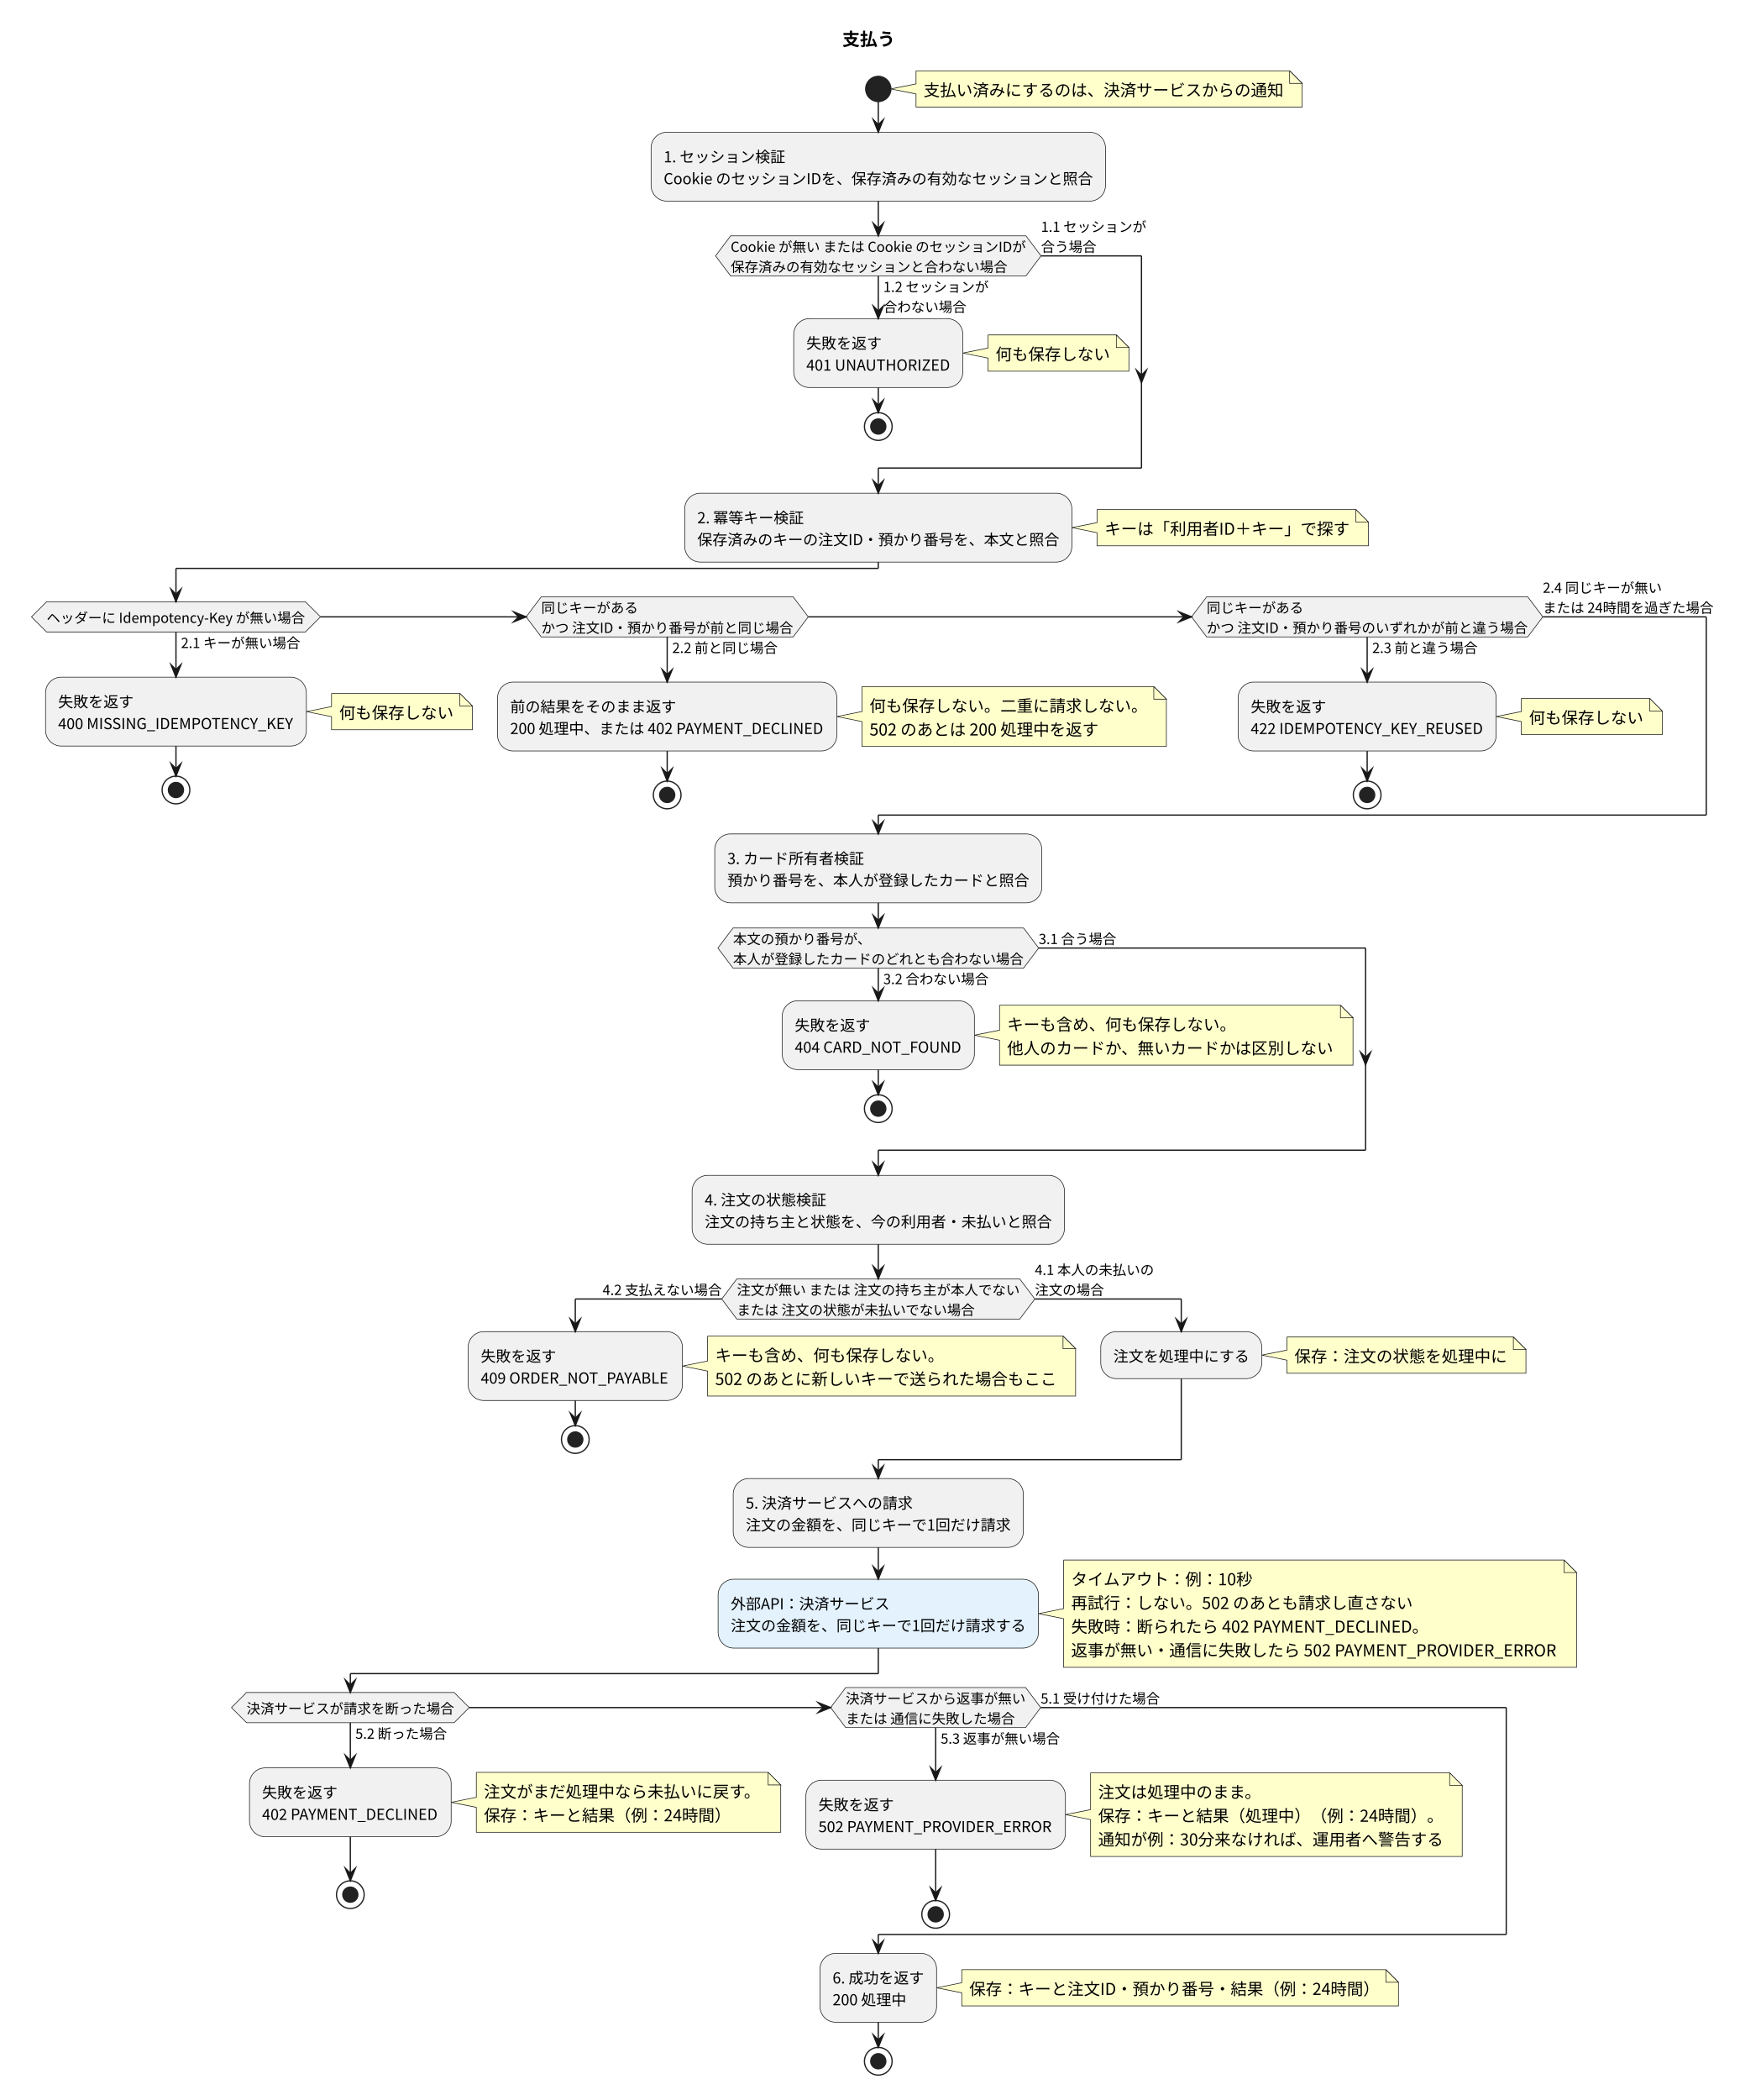
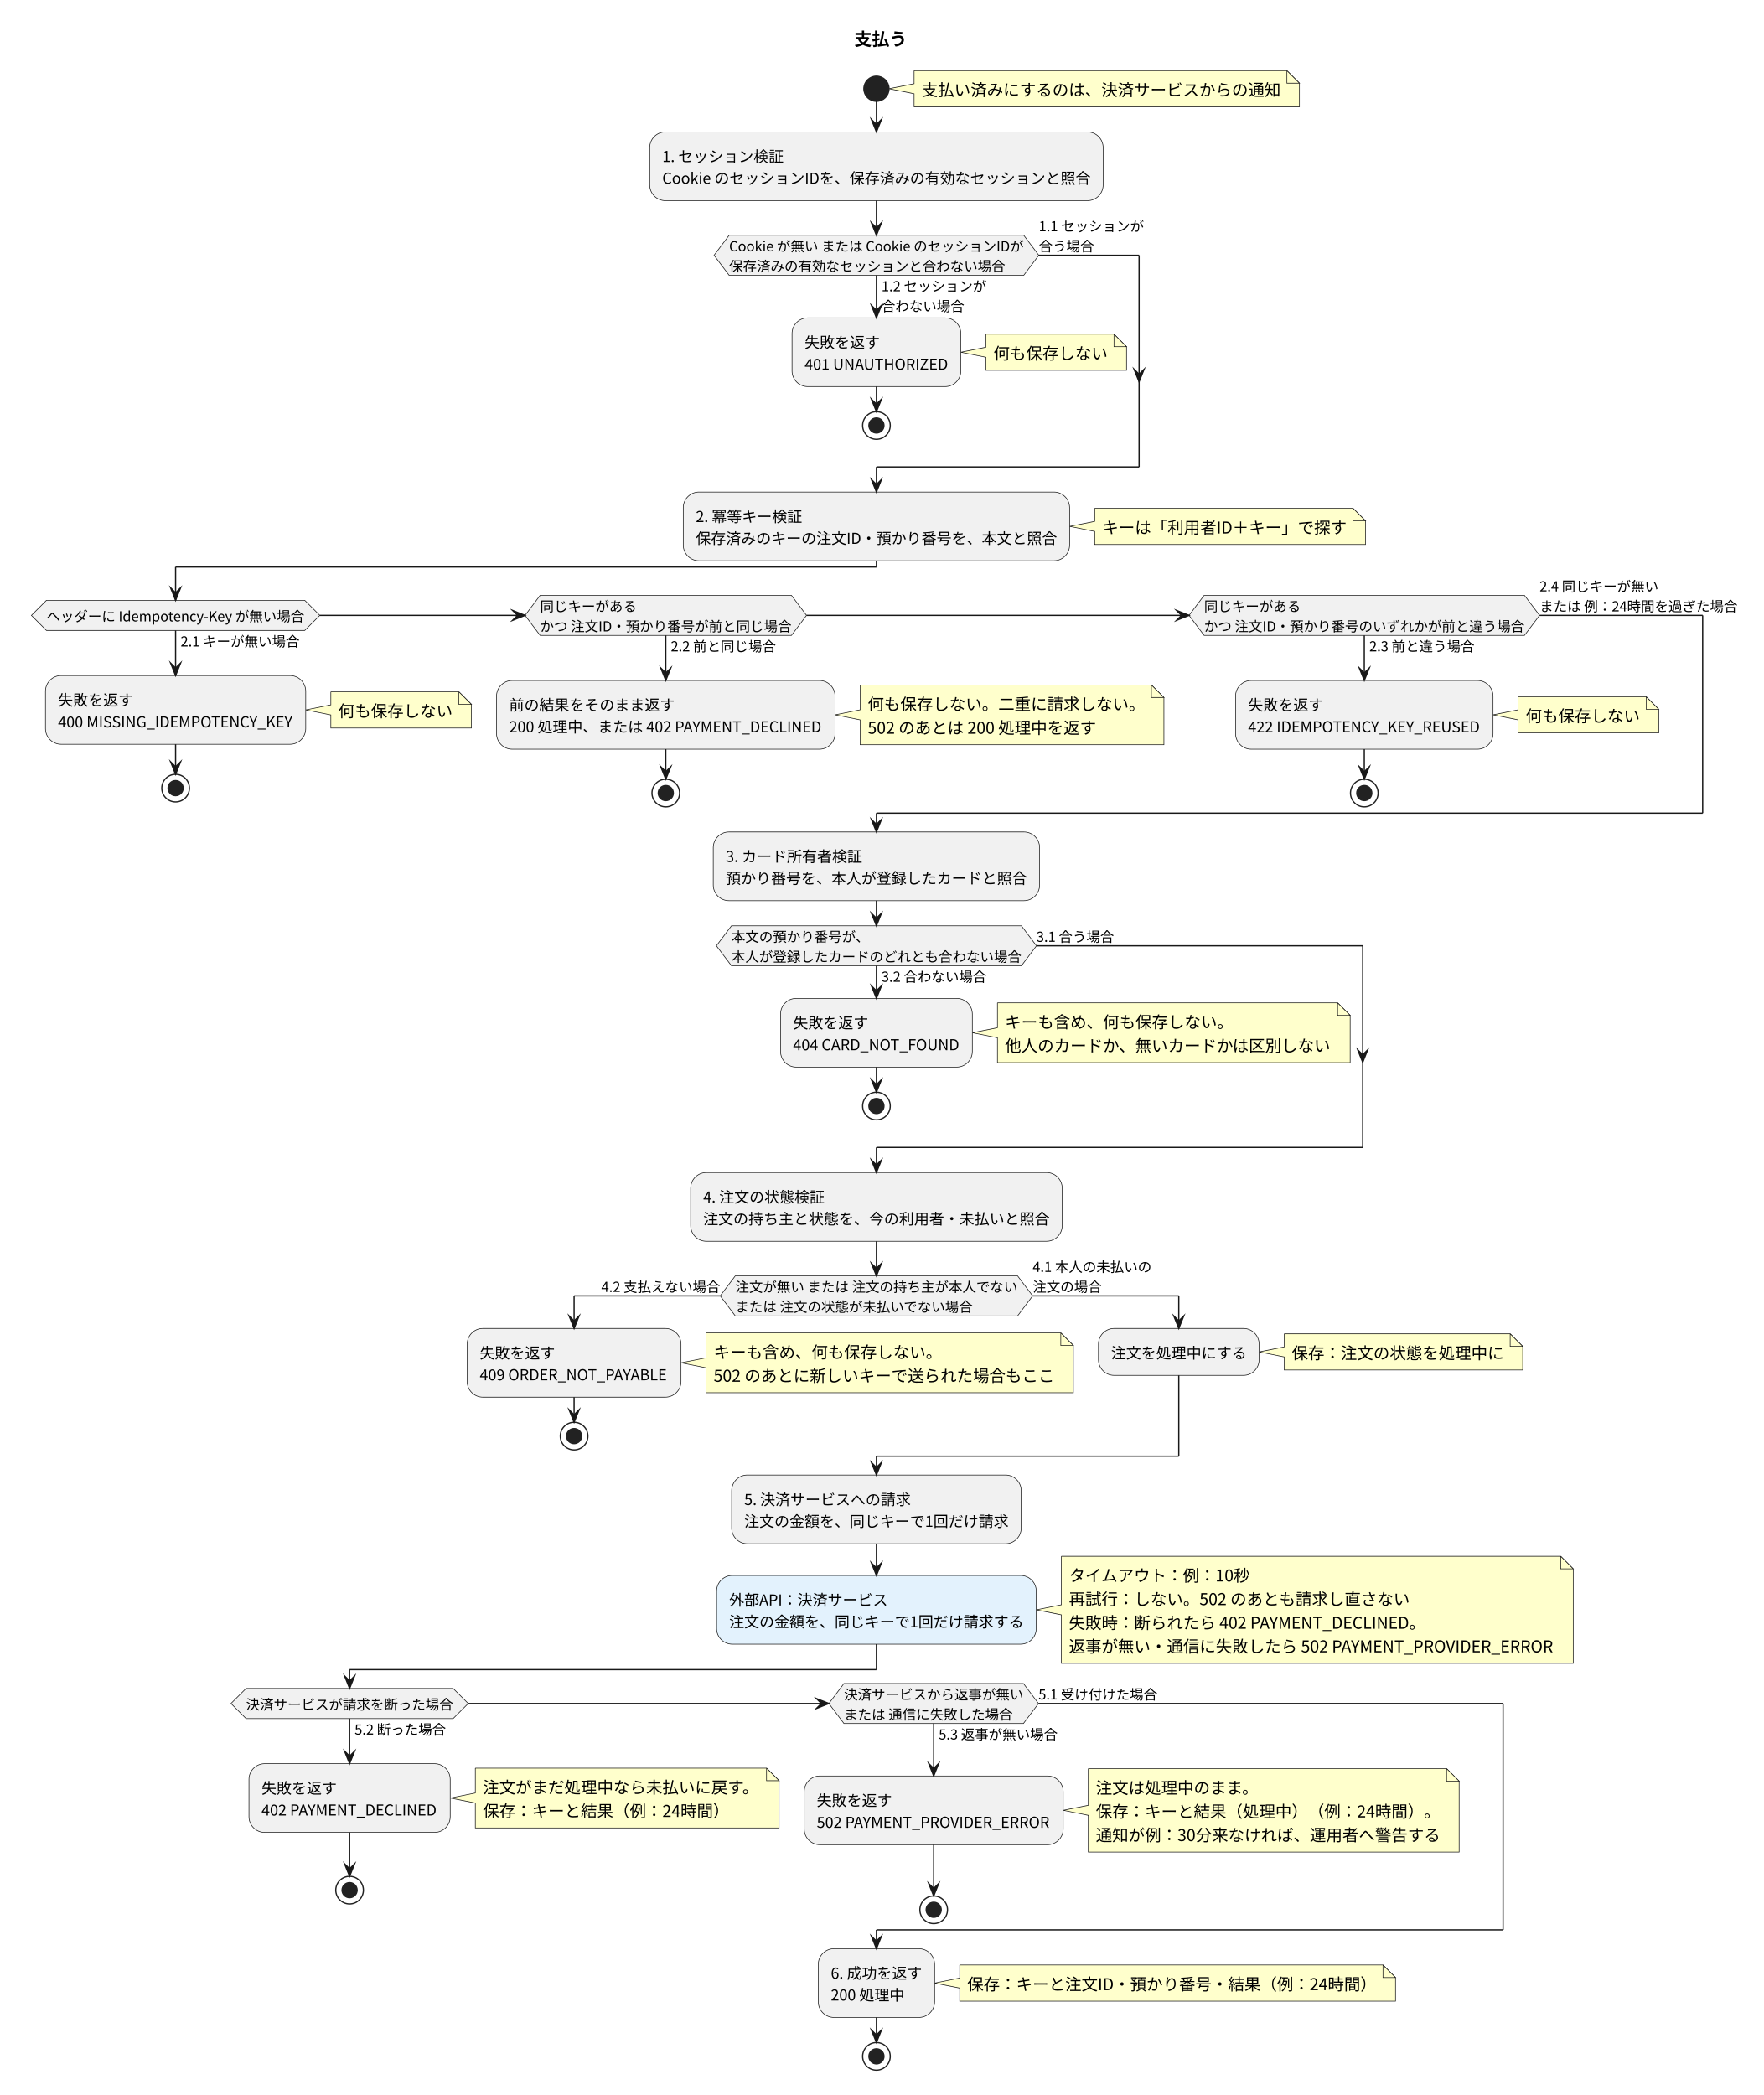
- <svg xmlns="http://www.w3.org/2000/svg" version="1.1" data-diagram-type="ACTIVITY" style="width:1383px;height:1669px;background:#FFFFFF;" width="1383px" height="1669px" viewBox="0 0 1383 1669" zoomAndPan="magnify" preserveAspectRatio="none" contentStyleType="text/css">
+ <svg xmlns="http://www.w3.org/2000/svg" version="1.1" data-diagram-type="ACTIVITY" style="width:1405px;height:1669px;background:#FFFFFF;" width="1405px" height="1669px" viewBox="0 0 1405 1669" zoomAndPan="magnify" preserveAspectRatio="none" contentStyleType="text/css">
  <defs />
  <g font-family="sans-serif" lengthAdjust="spacing">
    <g class="title" data-source-line="8">
-       <text x="669.587" y="36.24" fill="#000" font-size="14" textLength="42" font-weight="700" font-family="'Noto Sans CJK JP'">支払う</text>
+       <text x="680.586" y="36.24" fill="#000" font-size="14" textLength="42" font-weight="700" font-family="'Noto Sans CJK JP'">支払う</text>
    </g>
    <path d="M728.221,56.272 L728.221,66.684 L708.221,70.684 L728.221,74.684 L728.221,85.096 A0,0 0 0 0 728.221,85.096 L1035.221,85.096 A0,0 0 0 0 1035.221,85.096 L1035.221,66.272 L1025.221,56.272 L728.221,56.272 A0,0 0 0 0 728.221,56.272" style="stroke:#181818;stroke-width:0.5;" fill="#FFC" />
    <path d="M1025.221,56.272 L1025.221,66.272 L1035.221,66.272 L1025.221,56.272" style="stroke:#181818;stroke-width:0.5;" fill="#FFC" />
    <text x="734.221" y="76.352" fill="#000" font-size="13" textLength="286" font-family="'Noto Sans CJK JP'">支払い済みにするのは、決済サービスからの通知</text>
    <ellipse cx="698.221" cy="70.684" rx="10" ry="10" fill="#222" style="stroke:#222;stroke-width:1;" />
    <rect x="517.604" y="105.096" width="361.235" height="54.752" fill="#F1F1F1" style="stroke:#181818;stroke-width:0.5;" rx="12.5" ry="12.5" />
    <text x="527.604" y="129.016" fill="#000" font-size="12" textLength="96.685" font-family="'Noto Sans CJK JP'">1. セッション検証</text>
    <text x="527.604" y="146.392" fill="#000" font-size="12" textLength="341.235" font-family="'Noto Sans CJK JP'">Cookie のセッションIDを、保存済みの有効なセッションと照合</text>
    <path d="M785.455,266.192 L785.455,276.604 L765.455,280.604 L785.455,284.604 L785.455,295.016 A0,0 0 0 0 785.455,295.016 L897.456,295.016 A0,0 0 0 0 897.456,295.016 L897.456,276.192 L887.456,266.192 L785.455,266.192 A0,0 0 0 0 785.455,266.192" style="stroke:#181818;stroke-width:0.5;" fill="#FFC" />
    <path d="M887.456,266.192 L887.456,276.192 L897.456,276.192 L887.456,266.192" style="stroke:#181818;stroke-width:0.5;" fill="#FFC" />
    <text x="791.455" y="286.272" fill="#000" font-size="13" textLength="91" font-family="'Noto Sans CJK JP'">何も保存しない</text>
    <rect x="630.987" y="253.228" width="134.469" height="54.752" fill="#F1F1F1" style="stroke:#181818;stroke-width:0.5;" rx="12.5" ry="12.5" />
    <text x="640.987" y="277.148" fill="#000" font-size="12" textLength="60" font-family="'Noto Sans CJK JP'">失敗を返す</text>
    <text x="640.987" y="294.524" fill="#000" font-size="12" textLength="114.469" font-family="'Noto Sans CJK JP'">401 UNAUTHORIZED</text>
    <ellipse cx="698.221" cy="338.98" rx="11" ry="11" fill="none" style="stroke:#222;stroke-width:1;" />
    <ellipse cx="698.221" cy="338.98" rx="6" ry="6" fill="#222" style="stroke:#222;stroke-width:1;" />
    <polygon points="580.857,187.444,815.585,187.444,827.585,203.372,815.585,219.3,580.857,219.3,568.857,203.372,580.857,187.444" fill="#F1F1F1" style="stroke:#181818;stroke-width:0.5;stroke-linejoin:miter;stroke-miterlimit:10;" />
    <text x="702.221" y="232.06" fill="#000" font-size="11" textLength="83.731" font-family="'Noto Sans CJK JP'">1.2 セッションが</text>
    <text x="702.221" y="247.988" fill="#000" font-size="11" textLength="66" font-family="'Noto Sans CJK JP'">合わない場合</text>
    <text x="580.857" y="200.204" fill="#000" font-size="11" textLength="234.727" font-family="'Noto Sans CJK JP'">Cookie が無い または Cookie のセッションIDが</text>
    <text x="580.857" y="216.132" fill="#000" font-size="11" textLength="219.998" font-family="'Noto Sans CJK JP'">保存済みの有効なセッションと合わない場合</text>
    <text x="827.585" y="184.276" fill="#000" font-size="11" textLength="83.731" font-family="'Noto Sans CJK JP'">1.1 セッションが</text>
    <text x="827.585" y="200.204" fill="#000" font-size="11" textLength="44" font-family="'Noto Sans CJK JP'">合う場合</text>
    <path d="M872.108,404.944 L872.108,415.356 L852.108,419.356 L872.108,423.356 L872.108,433.768 A0,0 0 0 0 872.108,433.768 L1087.861,433.768 A0,0 0 0 0 1087.861,433.768 L1087.861,414.944 L1077.861,404.944 L872.108,404.944 A0,0 0 0 0 872.108,404.944" style="stroke:#181818;stroke-width:0.5;" fill="#FFC" />
    <path d="M1077.861,404.944 L1077.861,414.944 L1087.861,414.944 L1077.861,404.944" style="stroke:#181818;stroke-width:0.5;" fill="#FFC" />
    <text x="878.108" y="425.024" fill="#000" font-size="13" textLength="194.753" font-family="'Noto Sans CJK JP'">キーは「利用者ID＋キー」で探す</text>
    <rect x="544.334" y="391.98" width="307.774" height="54.752" fill="#F1F1F1" style="stroke:#181818;stroke-width:0.5;" rx="12.5" ry="12.5" />
    <text x="554.334" y="415.9" fill="#000" font-size="12" textLength="84.685" font-family="'Noto Sans CJK JP'">2. 冪等キー検証</text>
    <text x="554.334" y="433.276" fill="#000" font-size="12" textLength="287.774" font-family="'Noto Sans CJK JP'">保存済みのキーの注文ID・預かり番号を、本文と照合</text>
    <polygon points="37,478.256,242.776,478.256,254.776,490.256,242.776,502.256,37,502.256,25,490.256,37,478.256" fill="#F1F1F1" style="stroke:#181818;stroke-width:0.5;stroke-linejoin:miter;stroke-miterlimit:10;" />
    <text x="143.888" y="515.016" fill="#000" font-size="11" textLength="94.731" font-family="'Noto Sans CJK JP'">2.1 キーが無い場合</text>
    <text x="37" y="495.052" fill="#000" font-size="11" textLength="205.776" font-family="'Noto Sans CJK JP'">ヘッダーに Idempotency-Key が無い場合</text>
    <path d="M263.56,551.148 L263.56,561.56 L243.56,565.56 L263.56,569.56 L263.56,579.972 A0,0 0 0 0 263.56,579.972 L375.561,579.972 A0,0 0 0 0 375.561,579.972 L375.561,561.148 L365.561,551.148 L263.56,551.148 A0,0 0 0 0 263.56,551.148" style="stroke:#181818;stroke-width:0.5;" fill="#FFC" />
    <path d="M365.561,551.148 L365.561,561.148 L375.561,561.148 L365.561,551.148" style="stroke:#181818;stroke-width:0.5;" fill="#FFC" />
    <text x="269.56" y="571.228" fill="#000" font-size="13" textLength="91" font-family="'Noto Sans CJK JP'">何も保存しない</text>
    <rect x="36.215" y="538.184" width="207.345" height="54.752" fill="#F1F1F1" style="stroke:#181818;stroke-width:0.5;" rx="12.5" ry="12.5" />
    <text x="46.215" y="562.104" fill="#000" font-size="12" textLength="60" font-family="'Noto Sans CJK JP'">失敗を返す</text>
    <text x="46.215" y="579.48" fill="#000" font-size="12" textLength="187.345" font-family="'Noto Sans CJK JP'">400 MISSING_IDEMPOTENCY_KEY</text>
    <ellipse cx="139.888" cy="627.864" rx="11" ry="11" fill="none" style="stroke:#222;stroke-width:1;" />
    <ellipse cx="139.888" cy="627.864" rx="6" ry="6" fill="#222" style="stroke:#222;stroke-width:1;" />
    <polygon points="430.277,474.328,630.53,474.328,642.53,490.256,630.53,506.184,430.277,506.184,418.277,490.256,430.277,474.328" fill="#F1F1F1" style="stroke:#181818;stroke-width:0.5;stroke-linejoin:miter;stroke-miterlimit:10;" />
    <text x="534.403" y="518.944" fill="#000" font-size="11" textLength="83.731" font-family="'Noto Sans CJK JP'">2.2 前と同じ場合</text>
    <text x="430.277" y="487.088" fill="#000" font-size="11" textLength="76.999" font-family="'Noto Sans CJK JP'">同じキーがある</text>
    <text x="430.277" y="503.016" fill="#000" font-size="11" textLength="200.254" font-family="'Noto Sans CJK JP'">かつ 注文ID・預かり番号が前と同じ場合</text>
    <path d="M685.246,545.664 L685.246,565.488 L665.246,569.488 L685.246,573.488 L685.246,593.312 A0,0 0 0 0 685.246,593.312 L927.247,593.312 A0,0 0 0 0 927.247,593.312 L927.247,555.664 L917.247,545.664 L685.246,545.664 A0,0 0 0 0 685.246,545.664" style="stroke:#181818;stroke-width:0.5;" fill="#FFC" />
    <path d="M917.247,545.664 L917.247,555.664 L927.247,555.664 L917.247,545.664" style="stroke:#181818;stroke-width:0.5;" fill="#FFC" />
    <text x="691.246" y="565.744" fill="#000" font-size="13" textLength="221" font-family="'Noto Sans CJK JP'">何も保存しない。二重に請求しない。</text>
    <text x="691.246" y="584.568" fill="#000" font-size="13" textLength="182.026" font-family="'Noto Sans CJK JP'">502 のあとは 200 処理中を返す</text>
    <rect x="395.561" y="542.112" width="269.686" height="54.752" fill="#F1F1F1" style="stroke:#181818;stroke-width:0.5;" rx="12.5" ry="12.5" />
    <text x="405.561" y="566.032" fill="#000" font-size="12" textLength="132.001" font-family="'Noto Sans CJK JP'">前の結果をそのまま返す</text>
    <text x="405.561" y="583.408" fill="#000" font-size="12" textLength="249.686" font-family="'Noto Sans CJK JP'">200 処理中、または 402 PAYMENT_DECLINED</text>
    <ellipse cx="530.403" cy="631.792" rx="11" ry="11" fill="none" style="stroke:#222;stroke-width:1;" />
    <ellipse cx="530.403" cy="631.792" rx="6" ry="6" fill="#222" style="stroke:#222;stroke-width:1;" />
    <polygon points="959.247,474.328,1214.5,474.328,1226.5,490.256,1214.5,506.184,959.247,506.184,947.247,490.256,959.247,474.328" fill="#F1F1F1" style="stroke:#181818;stroke-width:0.5;stroke-linejoin:miter;stroke-miterlimit:10;" />
    <text x="1090.873" y="518.944" fill="#000" font-size="11" textLength="83.731" font-family="'Noto Sans CJK JP'">2.3 前と違う場合</text>
    <text x="959.247" y="487.088" fill="#000" font-size="11" textLength="76.999" font-family="'Noto Sans CJK JP'">同じキーがある</text>
    <text x="959.247" y="503.016" fill="#000" font-size="11" textLength="255.253" font-family="'Noto Sans CJK JP'">かつ 注文ID・預かり番号のいずれかが前と違う場合</text>
    <text x="1226.5" y="471.16" fill="#000" font-size="11" textLength="94.731" font-family="'Noto Sans CJK JP'">2.4 同じキーが無い</text>
-     <text x="1226.5" y="487.088" fill="#000" font-size="11" textLength="135.673" font-family="'Noto Sans CJK JP'">または 24時間を過ぎた場合</text>
+     <text x="1226.5" y="487.088" fill="#000" font-size="11" textLength="157.673" font-family="'Noto Sans CJK JP'">または 例：24時間を過ぎた場合</text>
    <path d="M1209.442,555.076 L1209.442,565.488 L1189.442,569.488 L1209.442,573.488 L1209.442,583.9 A0,0 0 0 0 1209.442,583.9 L1321.442,583.9 A0,0 0 0 0 1321.442,583.9 L1321.442,565.076 L1311.442,555.076 L1209.442,555.076 A0,0 0 0 0 1209.442,555.076" style="stroke:#181818;stroke-width:0.5;" fill="#FFC" />
    <path d="M1311.442,555.076 L1311.442,565.076 L1321.442,565.076 L1311.442,555.076" style="stroke:#181818;stroke-width:0.5;" fill="#FFC" />
    <text x="1215.442" y="575.156" fill="#000" font-size="13" textLength="91" font-family="'Noto Sans CJK JP'">何も保存しない</text>
    <rect x="984.305" y="542.112" width="205.137" height="54.752" fill="#F1F1F1" style="stroke:#181818;stroke-width:0.5;" rx="12.5" ry="12.5" />
    <text x="994.305" y="566.032" fill="#000" font-size="12" textLength="60" font-family="'Noto Sans CJK JP'">失敗を返す</text>
    <text x="994.305" y="583.408" fill="#000" font-size="12" textLength="185.137" font-family="'Noto Sans CJK JP'">422 IDEMPOTENCY_KEY_REUSED</text>
    <ellipse cx="1086.873" cy="631.792" rx="11" ry="11" fill="none" style="stroke:#222;stroke-width:1;" />
    <ellipse cx="1086.873" cy="631.792" rx="6" ry="6" fill="#222" style="stroke:#222;stroke-width:1;" />
    <rect x="568.22" y="662.792" width="260.002" height="54.752" fill="#F1F1F1" style="stroke:#181818;stroke-width:0.5;" rx="12.5" ry="12.5" />
    <text x="578.22" y="686.712" fill="#000" font-size="12" textLength="108.685" font-family="'Noto Sans CJK JP'">3. カード所有者検証</text>
    <text x="578.22" y="704.088" fill="#000" font-size="12" textLength="240.002" font-family="'Noto Sans CJK JP'">預かり番号を、本人が登録したカードと照合</text>
    <path d="M794.617,798.916 L794.617,818.74 L774.617,822.74 L794.617,826.74 L794.617,846.564 A0,0 0 0 0 794.617,846.564 L1075.618,846.564 A0,0 0 0 0 1075.618,846.564 L1075.618,808.916 L1065.618,798.916 L794.617,798.916 A0,0 0 0 0 794.617,798.916" style="stroke:#181818;stroke-width:0.5;" fill="#FFC" />
    <path d="M1065.618,798.916 L1065.618,808.916 L1075.618,808.916 L1065.618,798.916" style="stroke:#181818;stroke-width:0.5;" fill="#FFC" />
    <text x="800.617" y="818.996" fill="#000" font-size="13" textLength="182" font-family="'Noto Sans CJK JP'">キーも含め、何も保存しない。</text>
    <text x="800.617" y="837.82" fill="#000" font-size="13" textLength="260" font-family="'Noto Sans CJK JP'">他人のカードか、無いカードかは区別しない</text>
    <rect x="621.825" y="795.364" width="152.793" height="54.752" fill="#F1F1F1" style="stroke:#181818;stroke-width:0.5;" rx="12.5" ry="12.5" />
    <text x="631.825" y="819.284" fill="#000" font-size="12" textLength="60" font-family="'Noto Sans CJK JP'">失敗を返す</text>
    <text x="631.825" y="836.66" fill="#000" font-size="12" textLength="132.793" font-family="'Noto Sans CJK JP'">404 CARD_NOT_FOUND</text>
    <ellipse cx="698.221" cy="881.116" rx="11" ry="11" fill="none" style="stroke:#222;stroke-width:1;" />
    <ellipse cx="698.221" cy="881.116" rx="6" ry="6" fill="#222" style="stroke:#222;stroke-width:1;" />
    <polygon points="582.722,737.544,813.72,737.544,825.72,753.472,813.72,769.4,582.722,769.4,570.722,753.472,582.722,737.544" fill="#F1F1F1" style="stroke:#181818;stroke-width:0.5;stroke-linejoin:miter;stroke-miterlimit:10;" />
    <text x="702.221" y="782.16" fill="#000" font-size="11" textLength="83.731" font-family="'Noto Sans CJK JP'">3.2 合わない場合</text>
    <text x="582.722" y="750.304" fill="#000" font-size="11" textLength="109.999" font-family="'Noto Sans CJK JP'">本文の預かり番号が、</text>
    <text x="582.722" y="766.232" fill="#000" font-size="11" textLength="230.998" font-family="'Noto Sans CJK JP'">本人が登録したカードのどれとも合わない場合</text>
    <text x="825.72" y="750.304" fill="#000" font-size="11" textLength="61.732" font-family="'Noto Sans CJK JP'">3.1 合う場合</text>
    <rect x="550.22" y="934.116" width="296.002" height="54.752" fill="#F1F1F1" style="stroke:#181818;stroke-width:0.5;" rx="12.5" ry="12.5" />
    <text x="560.22" y="958.036" fill="#000" font-size="12" textLength="96.685" font-family="'Noto Sans CJK JP'">4. 注文の状態検証</text>
    <text x="560.22" y="975.412" fill="#000" font-size="12" textLength="276.002" font-family="'Noto Sans CJK JP'">注文の持ち主と状態を、今の利用者・未払いと照合</text>
    <polygon points="585.758,1016.464,810.684,1016.464,822.684,1032.392,810.684,1048.32,585.758,1048.32,573.758,1032.392,585.758,1016.464" fill="#F1F1F1" style="stroke:#181818;stroke-width:0.5;stroke-linejoin:miter;stroke-miterlimit:10;" />
    <text x="585.758" y="1029.224" fill="#000" font-size="11" textLength="224.926" font-family="'Noto Sans CJK JP'">注文が無い または 注文の持ち主が本人でない</text>
    <text x="585.758" y="1045.152" fill="#000" font-size="11" textLength="189.463" font-family="'Noto Sans CJK JP'">または 注文の状態が未払いでない場合</text>
    <text x="479.026" y="1029.224" fill="#000" font-size="11" textLength="94.731" font-family="'Noto Sans CJK JP'">4.2 支払えない場合</text>
    <text x="822.684" y="1013.296" fill="#000" font-size="11" textLength="94.731" font-family="'Noto Sans CJK JP'">4.1 本人の未払いの</text>
    <text x="822.684" y="1029.224" fill="#000" font-size="11" textLength="55" font-family="'Noto Sans CJK JP'">注文の場合</text>
    <path d="M562.529,1061.872 L562.529,1081.696 L542.529,1085.696 L562.529,1089.696 L562.529,1109.52 A0,0 0 0 0 562.529,1109.52 L855.087,1109.52 A0,0 0 0 0 855.087,1109.52 L855.087,1071.872 L845.087,1061.872 L562.529,1061.872 A0,0 0 0 0 562.529,1061.872" style="stroke:#181818;stroke-width:0.5;" fill="#FFC" />
    <path d="M845.087,1061.872 L845.087,1071.872 L855.087,1071.872 L845.087,1061.872" style="stroke:#181818;stroke-width:0.5;" fill="#FFC" />
    <text x="568.529" y="1081.952" fill="#000" font-size="13" textLength="182" font-family="'Noto Sans CJK JP'">キーも含め、何も保存しない。</text>
    <text x="568.529" y="1100.776" fill="#000" font-size="13" textLength="271.557" font-family="'Noto Sans CJK JP'">502 のあとに新しいキーで送られた場合もここ</text>
    <rect x="372.18" y="1058.32" width="170.349" height="54.752" fill="#F1F1F1" style="stroke:#181818;stroke-width:0.5;" rx="12.5" ry="12.5" />
    <text x="382.18" y="1082.24" fill="#000" font-size="12" textLength="60" font-family="'Noto Sans CJK JP'">失敗を返す</text>
    <text x="382.18" y="1099.616" fill="#000" font-size="12" textLength="150.349" font-family="'Noto Sans CJK JP'">409 ORDER_NOT_PAYABLE</text>
    <ellipse cx="457.355" cy="1144.072" rx="11" ry="11" fill="none" style="stroke:#222;stroke-width:1;" />
    <ellipse cx="457.355" cy="1144.072" rx="6" ry="6" fill="#222" style="stroke:#222;stroke-width:1;" />
    <path d="M1023.088,1062.596 L1023.088,1073.008 L1003.088,1077.008 L1023.088,1081.008 L1023.088,1091.42 A0,0 0 0 0 1023.088,1091.42 L1213.088,1091.42 A0,0 0 0 0 1213.088,1091.42 L1213.088,1072.596 L1203.088,1062.596 L1023.088,1062.596 A0,0 0 0 0 1023.088,1062.596" style="stroke:#181818;stroke-width:0.5;" fill="#FFC" />
    <path d="M1203.088,1062.596 L1203.088,1072.596 L1213.088,1072.596 L1203.088,1062.596" style="stroke:#181818;stroke-width:0.5;" fill="#FFC" />
    <text x="1029.088" y="1082.676" fill="#000" font-size="13" textLength="169" font-family="'Noto Sans CJK JP'">保存：注文の状態を処理中に</text>
    <rect x="875.087" y="1058.32" width="128.001" height="37.376" fill="#F1F1F1" style="stroke:#181818;stroke-width:0.5;" rx="12.5" ry="12.5" />
    <text x="885.087" y="1082.24" fill="#000" font-size="12" textLength="108.001" font-family="'Noto Sans CJK JP'">注文を処理中にする</text>
    <rect x="582.89" y="1175.072" width="230.662" height="54.752" fill="#F1F1F1" style="stroke:#181818;stroke-width:0.5;" rx="12.5" ry="12.5" />
    <text x="592.89" y="1198.992" fill="#000" font-size="12" textLength="132.685" font-family="'Noto Sans CJK JP'">5. 決済サービスへの請求</text>
    <text x="592.89" y="1216.368" fill="#000" font-size="12" textLength="210.662" font-family="'Noto Sans CJK JP'">注文の金額を、同じキーで1回だけ請求</text>
    <path d="M845.552,1239.824 L845.552,1278.472 L825.552,1282.472 L845.552,1286.472 L845.552,1325.12 A0,0 0 0 0 845.552,1325.12 L1253.328,1325.12 A0,0 0 0 0 1253.328,1325.12 L1253.328,1249.824 L1243.328,1239.824 L845.552,1239.824 A0,0 0 0 0 845.552,1239.824" style="stroke:#181818;stroke-width:0.5;" fill="#FFC" />
    <path d="M1243.328,1239.824 L1243.328,1249.824 L1253.328,1249.824 L1243.328,1239.824" style="stroke:#181818;stroke-width:0.5;" fill="#FFC" />
    <text x="851.552" y="1259.904" fill="#000" font-size="13" textLength="144.43" font-family="'Noto Sans CJK JP'">タイムアウト：例：10秒</text>
    <text x="851.552" y="1278.728" fill="#000" font-size="13" textLength="271.557" font-family="'Noto Sans CJK JP'">再試行：しない。502 のあとも請求し直さない</text>
    <text x="851.552" y="1297.552" fill="#000" font-size="13" textLength="284.934" font-family="'Noto Sans CJK JP'">失敗時：断られたら 402 PAYMENT_DECLINED。</text>
    <text x="851.552" y="1316.376" fill="#000" font-size="13" textLength="386.776" font-family="'Noto Sans CJK JP'">返事が無い・通信に失敗したら 502 PAYMENT_PROVIDER_ERROR</text>
    <rect x="570.89" y="1255.096" width="254.662" height="54.752" fill="#E3F2FD" style="stroke:#181818;stroke-width:0.5;" rx="12.5" ry="12.5" />
    <text x="580.89" y="1279.016" fill="#000" font-size="12" textLength="126.409" font-family="'Noto Sans CJK JP'">外部API：決済サービス</text>
    <text x="580.89" y="1296.392" fill="#000" font-size="12" textLength="234.662" font-family="'Noto Sans CJK JP'">注文の金額を、同じキーで1回だけ請求する</text>
    <polygon points="196.005,1345.12,361.004,1345.12,373.004,1357.12,361.004,1369.12,196.005,1369.12,184.005,1357.12,196.005,1345.12" fill="#F1F1F1" style="stroke:#181818;stroke-width:0.5;stroke-linejoin:miter;stroke-miterlimit:10;" />
    <text x="282.505" y="1381.88" fill="#000" font-size="11" textLength="72.731" font-family="'Noto Sans CJK JP'">5.2 断った場合</text>
    <text x="196.005" y="1361.916" fill="#000" font-size="11" textLength="164.999" font-family="'Noto Sans CJK JP'">決済サービスが請求を断った場合</text>
    <path d="M378.669,1408.6 L378.669,1428.424 L358.669,1432.424 L378.669,1436.424 L378.669,1456.248 A0,0 0 0 0 378.669,1456.248 L620.669,1456.248 A0,0 0 0 0 620.669,1456.248 L620.669,1418.6 L610.669,1408.6 L378.669,1408.6 A0,0 0 0 0 378.669,1408.6" style="stroke:#181818;stroke-width:0.5;" fill="#FFC" />
    <path d="M610.669,1408.6 L610.669,1418.6 L620.669,1418.6 L610.669,1408.6" style="stroke:#181818;stroke-width:0.5;" fill="#FFC" />
    <text x="384.669" y="1428.68" fill="#000" font-size="13" textLength="221" font-family="'Noto Sans CJK JP'">注文がまだ処理中なら未払いに戻す。</text>
    <text x="384.669" y="1447.504" fill="#000" font-size="13" textLength="196.43" font-family="'Noto Sans CJK JP'">保存：キーと結果（例：24時間）</text>
    <rect x="198.34" y="1405.048" width="160.329" height="54.752" fill="#F1F1F1" style="stroke:#181818;stroke-width:0.5;" rx="12.5" ry="12.5" />
    <text x="208.34" y="1428.968" fill="#000" font-size="12" textLength="60" font-family="'Noto Sans CJK JP'">失敗を返す</text>
    <text x="208.34" y="1446.344" fill="#000" font-size="12" textLength="140.329" font-family="'Noto Sans CJK JP'">402 PAYMENT_DECLINED</text>
    <ellipse cx="278.505" cy="1505.801" rx="11" ry="11" fill="none" style="stroke:#222;stroke-width:1;" />
    <ellipse cx="278.505" cy="1505.801" rx="6" ry="6" fill="#222" style="stroke:#222;stroke-width:1;" />
    <polygon points="672.338,1341.193,815.337,1341.193,827.337,1357.12,815.337,1373.048,672.338,1373.048,660.338,1357.12,672.338,1341.193" fill="#F1F1F1" style="stroke:#181818;stroke-width:0.5;stroke-linejoin:miter;stroke-miterlimit:10;" />
    <text x="747.838" y="1385.808" fill="#000" font-size="11" textLength="94.731" font-family="'Noto Sans CJK JP'">5.3 返事が無い場合</text>
    <text x="672.338" y="1353.952" fill="#000" font-size="11" textLength="142.999" font-family="'Noto Sans CJK JP'">決済サービスから返事が無い</text>
    <text x="672.338" y="1369.88" fill="#000" font-size="11" textLength="134.463" font-family="'Noto Sans CJK JP'">または 通信に失敗した場合</text>
    <text x="827.337" y="1353.952" fill="#000" font-size="11" textLength="94.731" font-family="'Noto Sans CJK JP'">5.1 受け付けた場合</text>
    <path d="M867.007,1408.976 L867.007,1438.212 L847.007,1442.212 L867.007,1446.212 L867.007,1475.448 A0,0 0 0 0 867.007,1475.448 L1162.437,1475.448 A0,0 0 0 0 1162.437,1475.448 L1162.437,1418.976 L1152.437,1408.976 L867.007,1408.976 A0,0 0 0 0 867.007,1408.976" style="stroke:#181818;stroke-width:0.5;" fill="#FFC" />
    <path d="M1152.437,1408.976 L1152.437,1418.976 L1162.437,1418.976 L1152.437,1408.976" style="stroke:#181818;stroke-width:0.5;" fill="#FFC" />
    <text x="873.007" y="1429.056" fill="#000" font-size="13" textLength="130" font-family="'Noto Sans CJK JP'">注文は処理中のまま。</text>
    <text x="873.007" y="1447.88" fill="#000" font-size="13" textLength="274.43" font-family="'Noto Sans CJK JP'">保存：キーと結果（処理中）（例：24時間）。</text>
    <text x="873.007" y="1466.704" fill="#000" font-size="13" textLength="274.43" font-family="'Noto Sans CJK JP'">通知が例：30分来なければ、運用者へ警告する</text>
    <rect x="640.669" y="1414.836" width="206.337" height="54.752" fill="#F1F1F1" style="stroke:#181818;stroke-width:0.5;" rx="12.5" ry="12.5" />
    <text x="650.669" y="1438.756" fill="#000" font-size="12" textLength="60" font-family="'Noto Sans CJK JP'">失敗を返す</text>
    <text x="650.669" y="1456.132" fill="#000" font-size="12" textLength="186.337" font-family="'Noto Sans CJK JP'">502 PAYMENT_PROVIDER_ERROR</text>
    <ellipse cx="743.838" cy="1521.448" rx="11" ry="11" fill="none" style="stroke:#222;stroke-width:1;" />
    <ellipse cx="743.838" cy="1521.448" rx="6" ry="6" fill="#222" style="stroke:#222;stroke-width:1;" />
    <path d="M764.563,1565.412 L764.563,1575.824 L744.563,1579.824 L764.563,1583.824 L764.563,1594.236 A0,0 0 0 0 764.563,1594.236 L1111.747,1594.236 A0,0 0 0 0 1111.747,1594.236 L1111.747,1575.412 L1101.747,1565.412 L764.563,1565.412 A0,0 0 0 0 764.563,1565.412" style="stroke:#181818;stroke-width:0.5;" fill="#FFC" />
    <path d="M1101.747,1565.412 L1101.747,1575.412 L1111.747,1575.412 L1101.747,1565.412" style="stroke:#181818;stroke-width:0.5;" fill="#FFC" />
    <text x="770.563" y="1585.492" fill="#000" font-size="13" textLength="326.183" font-family="'Noto Sans CJK JP'">保存：キーと注文ID・預かり番号・結果（例：24時間）</text>
    <rect x="651.879" y="1552.448" width="92.685" height="54.752" fill="#F1F1F1" style="stroke:#181818;stroke-width:0.5;" rx="12.5" ry="12.5" />
    <text x="661.879" y="1576.368" fill="#000" font-size="12" textLength="72.685" font-family="'Noto Sans CJK JP'">6. 成功を返す</text>
    <text x="661.879" y="1593.744" fill="#000" font-size="12" textLength="58.668" font-family="'Noto Sans CJK JP'">200 処理中</text>
    <ellipse cx="698.221" cy="1638.2" rx="11" ry="11" fill="none" style="stroke:#222;stroke-width:1;" />
    <ellipse cx="698.221" cy="1638.2" rx="6" ry="6" fill="#222" style="stroke:#222;stroke-width:1;" />
    <line x1="698.221" y1="80.684" x2="698.221" y2="105.096" style="stroke:#181818;stroke-width:1;" />
    <polygon points="694.221,95.096,698.221,105.096,702.221,95.096,698.221,99.096" fill="#181818" style="stroke:#181818;stroke-width:1;stroke-linejoin:miter;stroke-miterlimit:10;" />
    <line x1="698.221" y1="307.98" x2="698.221" y2="327.98" style="stroke:#181818;stroke-width:1;" />
    <polygon points="694.221,317.98,698.221,327.98,702.221,317.98,698.221,321.98" fill="#181818" style="stroke:#181818;stroke-width:1;stroke-linejoin:miter;stroke-miterlimit:10;" />
    <line x1="698.221" y1="219.3" x2="698.221" y2="253.228" style="stroke:#181818;stroke-width:1;" />
    <polygon points="694.221,243.228,698.221,253.228,702.221,243.228,698.221,247.228" fill="#181818" style="stroke:#181818;stroke-width:1;stroke-linejoin:miter;stroke-miterlimit:10;" />
    <line x1="827.585" y1="203.372" x2="907.456" y2="203.372" style="stroke:#181818;stroke-width:1;" />
    <polygon points="903.456,294.14,907.456,304.14,911.456,294.14,907.456,298.14" fill="#181818" style="stroke:#181818;stroke-width:1;stroke-linejoin:miter;stroke-miterlimit:10;" />
    <line x1="907.456" y1="203.372" x2="907.456" y2="371.98" style="stroke:#181818;stroke-width:1;" />
    <line x1="907.456" y1="371.98" x2="698.221" y2="371.98" style="stroke:#181818;stroke-width:1;" />
    <line x1="698.221" y1="371.98" x2="698.221" y2="391.98" style="stroke:#181818;stroke-width:1;" />
    <polygon points="694.221,381.98,698.221,391.98,702.221,381.98,698.221,385.98" fill="#181818" style="stroke:#181818;stroke-width:1;stroke-linejoin:miter;stroke-miterlimit:10;" />
    <line x1="698.221" y1="159.848" x2="698.221" y2="187.444" style="stroke:#181818;stroke-width:1;" />
    <polygon points="694.221,177.444,698.221,187.444,702.221,177.444,698.221,181.444" fill="#181818" style="stroke:#181818;stroke-width:1;stroke-linejoin:miter;stroke-miterlimit:10;" />
    <line x1="139.888" y1="592.936" x2="139.888" y2="616.864" style="stroke:#181818;stroke-width:1;" />
    <polygon points="135.888,606.864,139.888,616.864,143.888,606.864,139.888,610.864" fill="#181818" style="stroke:#181818;stroke-width:1;stroke-linejoin:miter;stroke-miterlimit:10;" />
    <line x1="530.403" y1="596.864" x2="530.403" y2="620.792" style="stroke:#181818;stroke-width:1;" />
    <polygon points="526.403,610.792,530.403,620.792,534.403,610.792,530.403,614.792" fill="#181818" style="stroke:#181818;stroke-width:1;stroke-linejoin:miter;stroke-miterlimit:10;" />
    <line x1="1086.873" y1="596.864" x2="1086.873" y2="620.792" style="stroke:#181818;stroke-width:1;" />
    <polygon points="1082.873,610.792,1086.873,620.792,1090.873,610.792,1086.873,614.792" fill="#181818" style="stroke:#181818;stroke-width:1;stroke-linejoin:miter;stroke-miterlimit:10;" />
    <line x1="139.888" y1="502.256" x2="139.888" y2="538.184" style="stroke:#181818;stroke-width:1;" />
    <polygon points="135.888,528.184,139.888,538.184,143.888,528.184,139.888,532.184" fill="#181818" style="stroke:#181818;stroke-width:1;stroke-linejoin:miter;stroke-miterlimit:10;" />
    <line x1="530.403" y1="506.184" x2="530.403" y2="542.112" style="stroke:#181818;stroke-width:1;" />
    <polygon points="526.403,532.112,530.403,542.112,534.403,532.112,530.403,536.112" fill="#181818" style="stroke:#181818;stroke-width:1;stroke-linejoin:miter;stroke-miterlimit:10;" />
    <line x1="1086.873" y1="506.184" x2="1086.873" y2="542.112" style="stroke:#181818;stroke-width:1;" />
    <polygon points="1082.873,532.112,1086.873,542.112,1090.873,532.112,1086.873,536.112" fill="#181818" style="stroke:#181818;stroke-width:1;stroke-linejoin:miter;stroke-miterlimit:10;" />
    <line x1="254.776" y1="490.256" x2="418.277" y2="490.256" style="stroke:#181818;stroke-width:1;" />
    <polygon points="408.277,486.256,418.277,490.256,408.277,494.256,412.277,490.256" fill="#181818" style="stroke:#181818;stroke-width:1;stroke-linejoin:miter;stroke-miterlimit:10;" />
    <line x1="642.53" y1="490.256" x2="947.247" y2="490.256" style="stroke:#181818;stroke-width:1;" />
    <polygon points="937.247,486.256,947.247,490.256,937.247,494.256,941.247,490.256" fill="#181818" style="stroke:#181818;stroke-width:1;stroke-linejoin:miter;stroke-miterlimit:10;" />
    <line x1="698.221" y1="446.732" x2="698.221" y2="451.732" style="stroke:#181818;stroke-width:1;" />
    <line x1="698.221" y1="451.732" x2="139.888" y2="451.732" style="stroke:#181818;stroke-width:1;" />
    <line x1="139.888" y1="451.732" x2="139.888" y2="478.256" style="stroke:#181818;stroke-width:1;" />
    <polygon points="135.888,468.256,139.888,478.256,143.888,468.256,139.888,472.256" fill="#181818" style="stroke:#181818;stroke-width:1;stroke-linejoin:miter;stroke-miterlimit:10;" />
    <line x1="1226.5" y1="490.256" x2="1356.442" y2="490.256" style="stroke:#181818;stroke-width:1;" />
    <line x1="1356.442" y1="490.256" x2="1356.442" y2="647.792" style="stroke:#181818;stroke-width:1;" />
    <line x1="1356.442" y1="647.792" x2="698.221" y2="647.792" style="stroke:#181818;stroke-width:1;" />
    <line x1="698.221" y1="647.792" x2="698.221" y2="662.792" style="stroke:#181818;stroke-width:1;" />
    <polygon points="694.221,652.792,698.221,662.792,702.221,652.792,698.221,656.792" fill="#181818" style="stroke:#181818;stroke-width:1;stroke-linejoin:miter;stroke-miterlimit:10;" />
    <line x1="698.221" y1="850.116" x2="698.221" y2="870.116" style="stroke:#181818;stroke-width:1;" />
    <polygon points="694.221,860.116,698.221,870.116,702.221,860.116,698.221,864.116" fill="#181818" style="stroke:#181818;stroke-width:1;stroke-linejoin:miter;stroke-miterlimit:10;" />
    <line x1="698.221" y1="769.4" x2="698.221" y2="795.364" style="stroke:#181818;stroke-width:1;" />
    <polygon points="694.221,785.364,698.221,795.364,702.221,785.364,698.221,789.364" fill="#181818" style="stroke:#181818;stroke-width:1;stroke-linejoin:miter;stroke-miterlimit:10;" />
    <line x1="825.72" y1="753.472" x2="1085.618" y2="753.472" style="stroke:#181818;stroke-width:1;" />
    <polygon points="1081.618,836.276,1085.618,846.276,1089.618,836.276,1085.618,840.276" fill="#181818" style="stroke:#181818;stroke-width:1;stroke-linejoin:miter;stroke-miterlimit:10;" />
    <line x1="1085.618" y1="753.472" x2="1085.618" y2="914.116" style="stroke:#181818;stroke-width:1;" />
    <line x1="1085.618" y1="914.116" x2="698.221" y2="914.116" style="stroke:#181818;stroke-width:1;" />
    <line x1="698.221" y1="914.116" x2="698.221" y2="934.116" style="stroke:#181818;stroke-width:1;" />
    <polygon points="694.221,924.116,698.221,934.116,702.221,924.116,698.221,928.116" fill="#181818" style="stroke:#181818;stroke-width:1;stroke-linejoin:miter;stroke-miterlimit:10;" />
    <line x1="698.221" y1="717.544" x2="698.221" y2="737.544" style="stroke:#181818;stroke-width:1;" />
    <polygon points="694.221,727.544,698.221,737.544,702.221,727.544,698.221,731.544" fill="#181818" style="stroke:#181818;stroke-width:1;stroke-linejoin:miter;stroke-miterlimit:10;" />
    <line x1="457.355" y1="1113.072" x2="457.355" y2="1133.072" style="stroke:#181818;stroke-width:1;" />
    <polygon points="453.355,1123.072,457.355,1133.072,461.355,1123.072,457.355,1127.072" fill="#181818" style="stroke:#181818;stroke-width:1;stroke-linejoin:miter;stroke-miterlimit:10;" />
    <line x1="573.758" y1="1032.392" x2="457.355" y2="1032.392" style="stroke:#181818;stroke-width:1;" />
    <line x1="457.355" y1="1032.392" x2="457.355" y2="1058.32" style="stroke:#181818;stroke-width:1;" />
    <polygon points="453.355,1048.32,457.355,1058.32,461.355,1048.32,457.355,1052.32" fill="#181818" style="stroke:#181818;stroke-width:1;stroke-linejoin:miter;stroke-miterlimit:10;" />
    <line x1="822.684" y1="1032.392" x2="939.087" y2="1032.392" style="stroke:#181818;stroke-width:1;" />
    <line x1="939.087" y1="1032.392" x2="939.087" y2="1058.32" style="stroke:#181818;stroke-width:1;" />
    <polygon points="935.087,1048.32,939.087,1058.32,943.087,1048.32,939.087,1052.32" fill="#181818" style="stroke:#181818;stroke-width:1;stroke-linejoin:miter;stroke-miterlimit:10;" />
    <line x1="939.087" y1="1095.696" x2="939.087" y2="1160.072" style="stroke:#181818;stroke-width:1;" />
    <line x1="939.087" y1="1160.072" x2="698.221" y2="1160.072" style="stroke:#181818;stroke-width:1;" />
    <line x1="698.221" y1="1160.072" x2="698.221" y2="1175.072" style="stroke:#181818;stroke-width:1;" />
    <polygon points="694.221,1165.072,698.221,1175.072,702.221,1165.072,698.221,1169.072" fill="#181818" style="stroke:#181818;stroke-width:1;stroke-linejoin:miter;stroke-miterlimit:10;" />
    <line x1="698.221" y1="988.868" x2="698.221" y2="1016.464" style="stroke:#181818;stroke-width:1;" />
    <polygon points="694.221,1006.464,698.221,1016.464,702.221,1006.464,698.221,1010.464" fill="#181818" style="stroke:#181818;stroke-width:1;stroke-linejoin:miter;stroke-miterlimit:10;" />
    <line x1="698.221" y1="1229.824" x2="698.221" y2="1255.096" style="stroke:#181818;stroke-width:1;" />
    <polygon points="694.221,1245.096,698.221,1255.096,702.221,1245.096,698.221,1249.096" fill="#181818" style="stroke:#181818;stroke-width:1;stroke-linejoin:miter;stroke-miterlimit:10;" />
    <line x1="278.505" y1="1459.801" x2="278.505" y2="1494.801" style="stroke:#181818;stroke-width:1;" />
    <polygon points="274.505,1484.801,278.505,1494.801,282.505,1484.801,278.505,1488.801" fill="#181818" style="stroke:#181818;stroke-width:1;stroke-linejoin:miter;stroke-miterlimit:10;" />
    <line x1="743.838" y1="1469.588" x2="743.838" y2="1510.448" style="stroke:#181818;stroke-width:1;" />
    <polygon points="739.838,1500.448,743.838,1510.448,747.838,1500.448,743.838,1504.448" fill="#181818" style="stroke:#181818;stroke-width:1;stroke-linejoin:miter;stroke-miterlimit:10;" />
    <line x1="278.505" y1="1369.12" x2="278.505" y2="1405.048" style="stroke:#181818;stroke-width:1;" />
    <polygon points="274.505,1395.048,278.505,1405.048,282.505,1395.048,278.505,1399.048" fill="#181818" style="stroke:#181818;stroke-width:1;stroke-linejoin:miter;stroke-miterlimit:10;" />
    <line x1="743.838" y1="1373.048" x2="743.838" y2="1414.836" style="stroke:#181818;stroke-width:1;" />
    <polygon points="739.838,1404.836,743.838,1414.836,747.838,1404.836,743.838,1408.836" fill="#181818" style="stroke:#181818;stroke-width:1;stroke-linejoin:miter;stroke-miterlimit:10;" />
    <line x1="373.004" y1="1357.12" x2="660.338" y2="1357.12" style="stroke:#181818;stroke-width:1;" />
    <polygon points="650.338,1353.12,660.338,1357.12,650.338,1361.12,654.338,1357.12" fill="#181818" style="stroke:#181818;stroke-width:1;stroke-linejoin:miter;stroke-miterlimit:10;" />
    <line x1="698.221" y1="1309.848" x2="698.221" y2="1330.12" style="stroke:#181818;stroke-width:1;" />
    <line x1="698.221" y1="1330.12" x2="278.505" y2="1330.12" style="stroke:#181818;stroke-width:1;" />
    <line x1="278.505" y1="1330.12" x2="278.505" y2="1345.12" style="stroke:#181818;stroke-width:1;" />
    <polygon points="274.505,1335.12,278.505,1345.12,282.505,1335.12,278.505,1339.12" fill="#181818" style="stroke:#181818;stroke-width:1;stroke-linejoin:miter;stroke-miterlimit:10;" />
    <line x1="827.337" y1="1357.12" x2="1197.437" y2="1357.12" style="stroke:#181818;stroke-width:1;" />
    <line x1="1197.437" y1="1357.12" x2="1197.437" y2="1537.448" style="stroke:#181818;stroke-width:1;" />
    <line x1="1197.437" y1="1537.448" x2="698.221" y2="1537.448" style="stroke:#181818;stroke-width:1;" />
    <line x1="698.221" y1="1537.448" x2="698.221" y2="1552.448" style="stroke:#181818;stroke-width:1;" />
    <polygon points="694.221,1542.448,698.221,1552.448,702.221,1542.448,698.221,1546.448" fill="#181818" style="stroke:#181818;stroke-width:1;stroke-linejoin:miter;stroke-miterlimit:10;" />
    <line x1="698.221" y1="1607.2" x2="698.221" y2="1627.2" style="stroke:#181818;stroke-width:1;" />
    <polygon points="694.221,1617.2,698.221,1627.2,702.221,1617.2,698.221,1621.2" fill="#181818" style="stroke:#181818;stroke-width:1;stroke-linejoin:miter;stroke-miterlimit:10;" />
  </g>
</svg>
